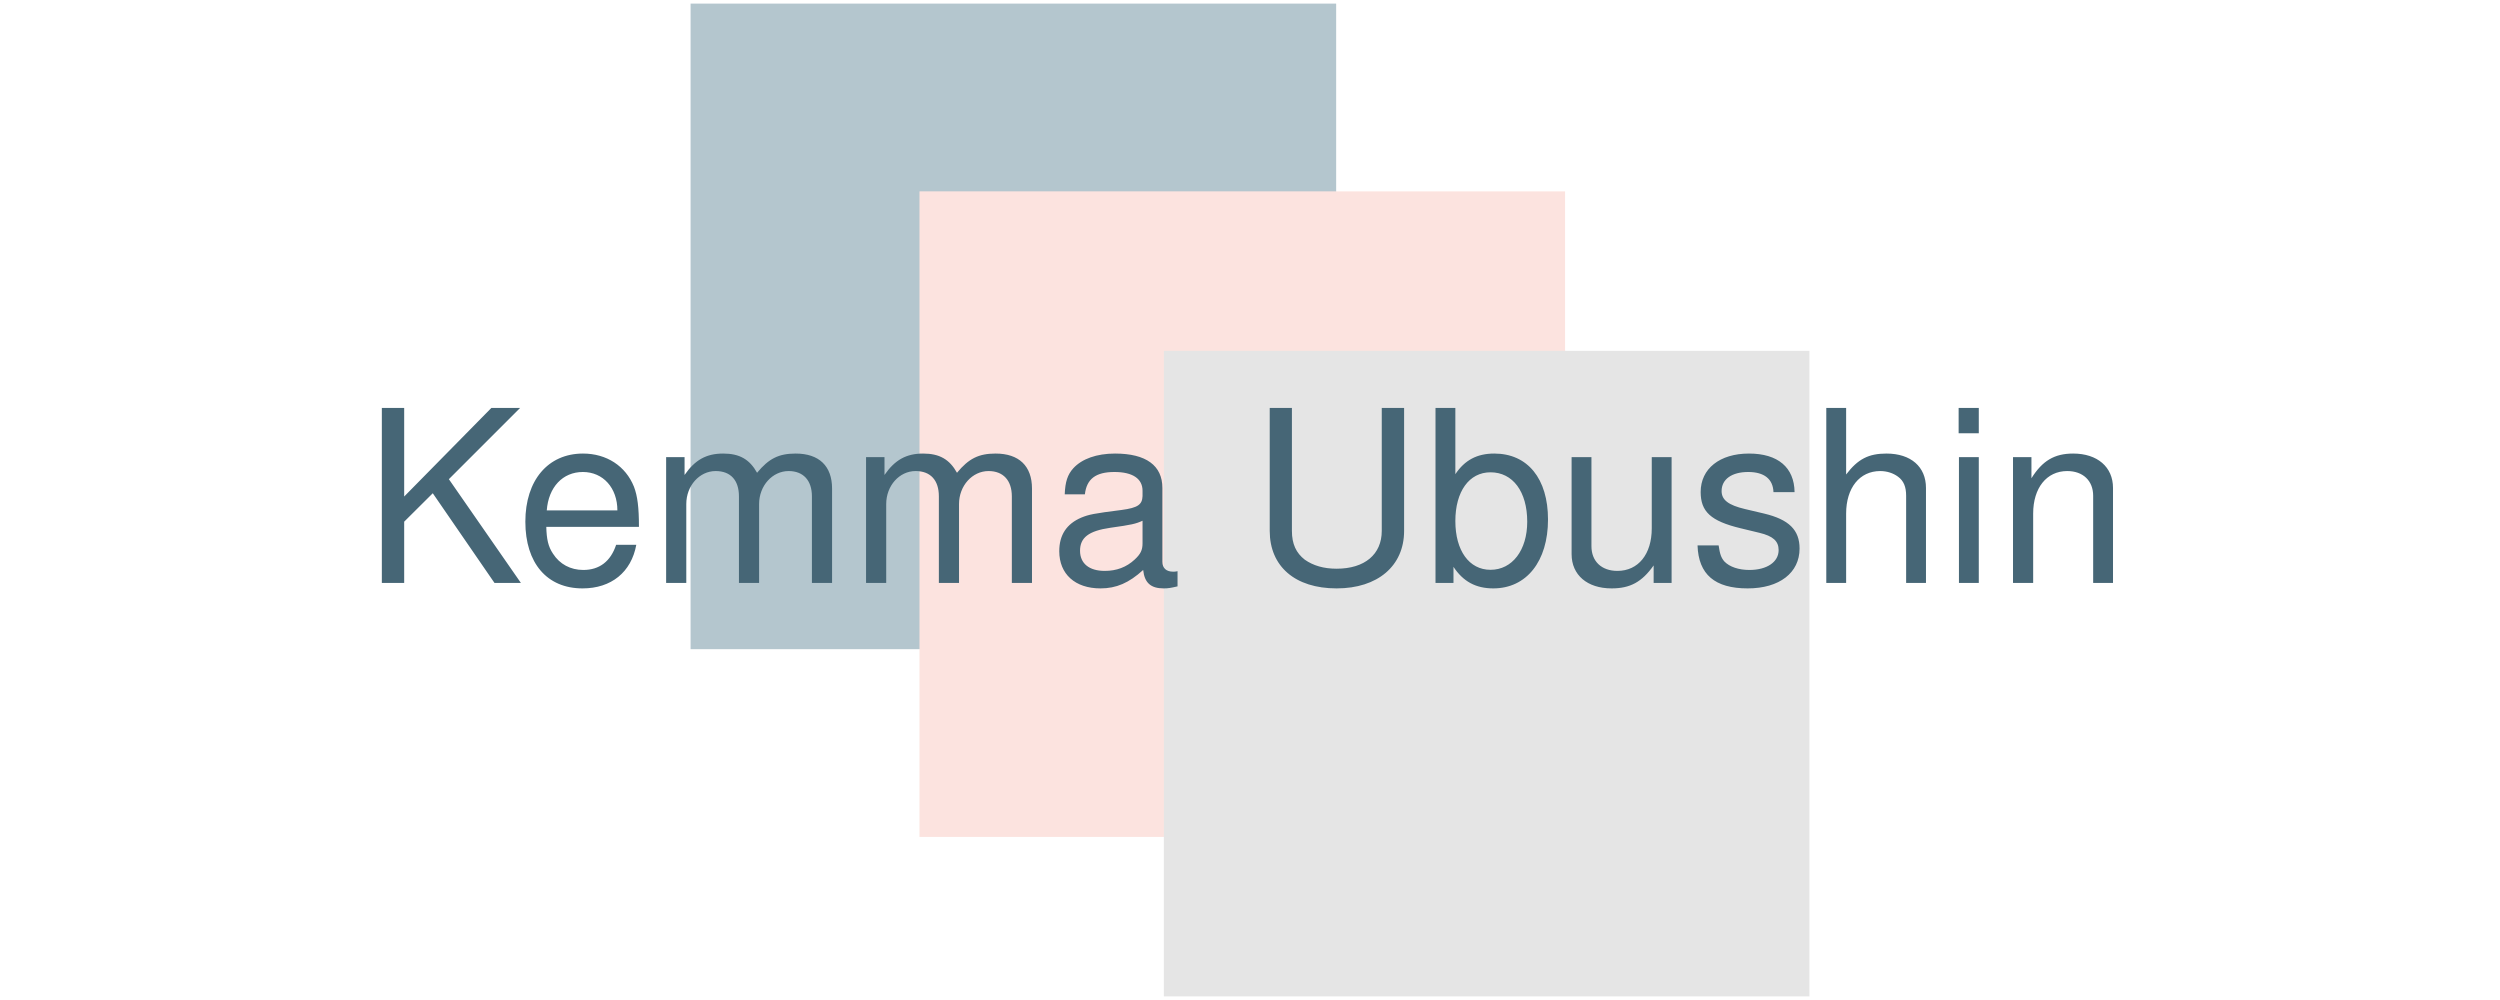
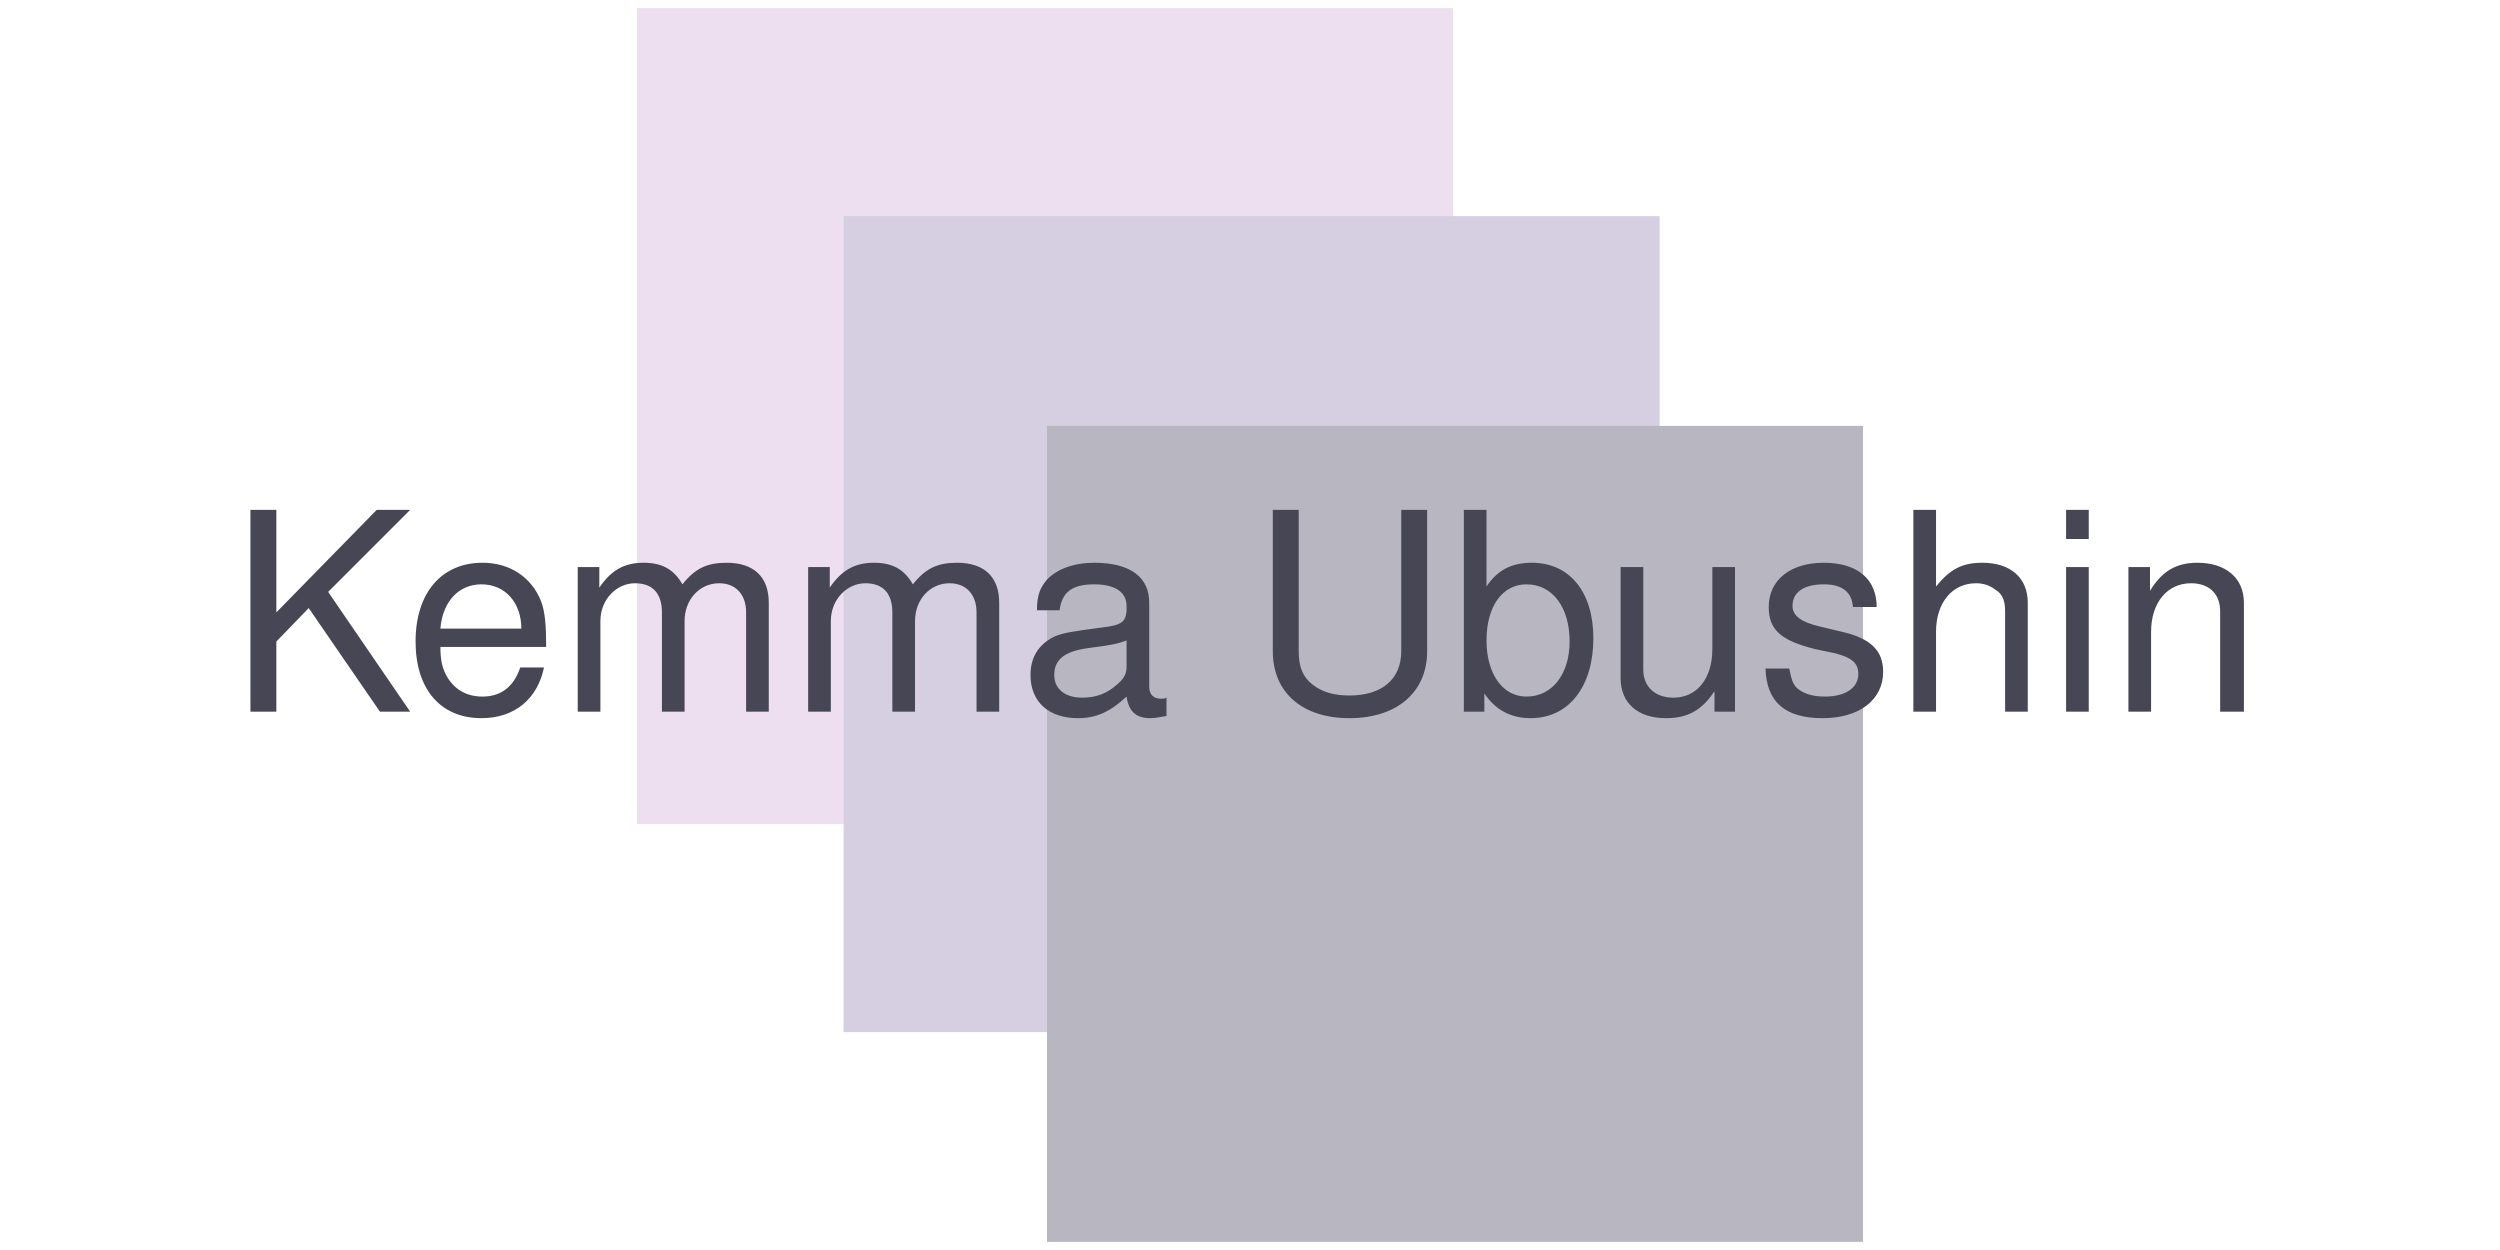
- <svg xmlns="http://www.w3.org/2000/svg" width="250" height="100">
+ <svg xmlns="http://www.w3.org/2000/svg" width="20" height="10">
  <g>
-     <rect fill="none" id="canvas_background" height="102" width="252" y="-1" x="-1" />
+     <rect fill="none" id="canvas_background" height="12" width="22" y="-1" x="-1" />
  </g>
  <g>
-     <g opacity="0.5" id="svg_6">
-       <rect id="svg_2" height="64.558" width="64.558" y="0.36" x="69.058" stroke-width="1.5" fill="#6a8d9e" />
-       <rect id="svg_3" height="64.558" width="64.558" y="19.136" x="91.949" stroke-width="1.5" fill="#fac8bf" />
-       <rect id="svg_5" height="64.558" width="64.558" y="35.082" x="116.384" stroke-width="1.5" fill="#cccccc" />
+     <g stroke="null" id="svg_13">
+       <g stroke="null" id="svg_11">
+         <rect stroke="null" fill="#eddfef" x="5.096" y="0.065" id="svg_5" width="6.528" height="6.528" />
+         <rect stroke="null" fill="#d5cfe1" x="6.749" y="1.729" id="svg_6" width="6.528" height="6.528" />
+         <rect stroke="null" fill="#b7b6c1" x="8.376" y="3.407" id="svg_7" width="6.528" height="6.528" />
+       </g>
+       <text stroke="null" transform="matrix(0.552599,0,0,0.552599,0.3608435,1.298646) " xml:space="preserve" text-anchor="start" font-family="Helvetica, Arial, sans-serif" font-size="4" id="svg_10" y="7.956" x="2.661" stroke-opacity="null" stroke-width="0" fill="#464655">Kemma Ubushin</text>
    </g>
-     <text xml:space="preserve" text-anchor="start" font-family="Helvetica, Arial, sans-serif" font-size="24" id="svg_7" y="58.294" x="36.294" stroke-width="0" fill="#466676">Kemma Ubushin</text>
  </g>
</svg>
